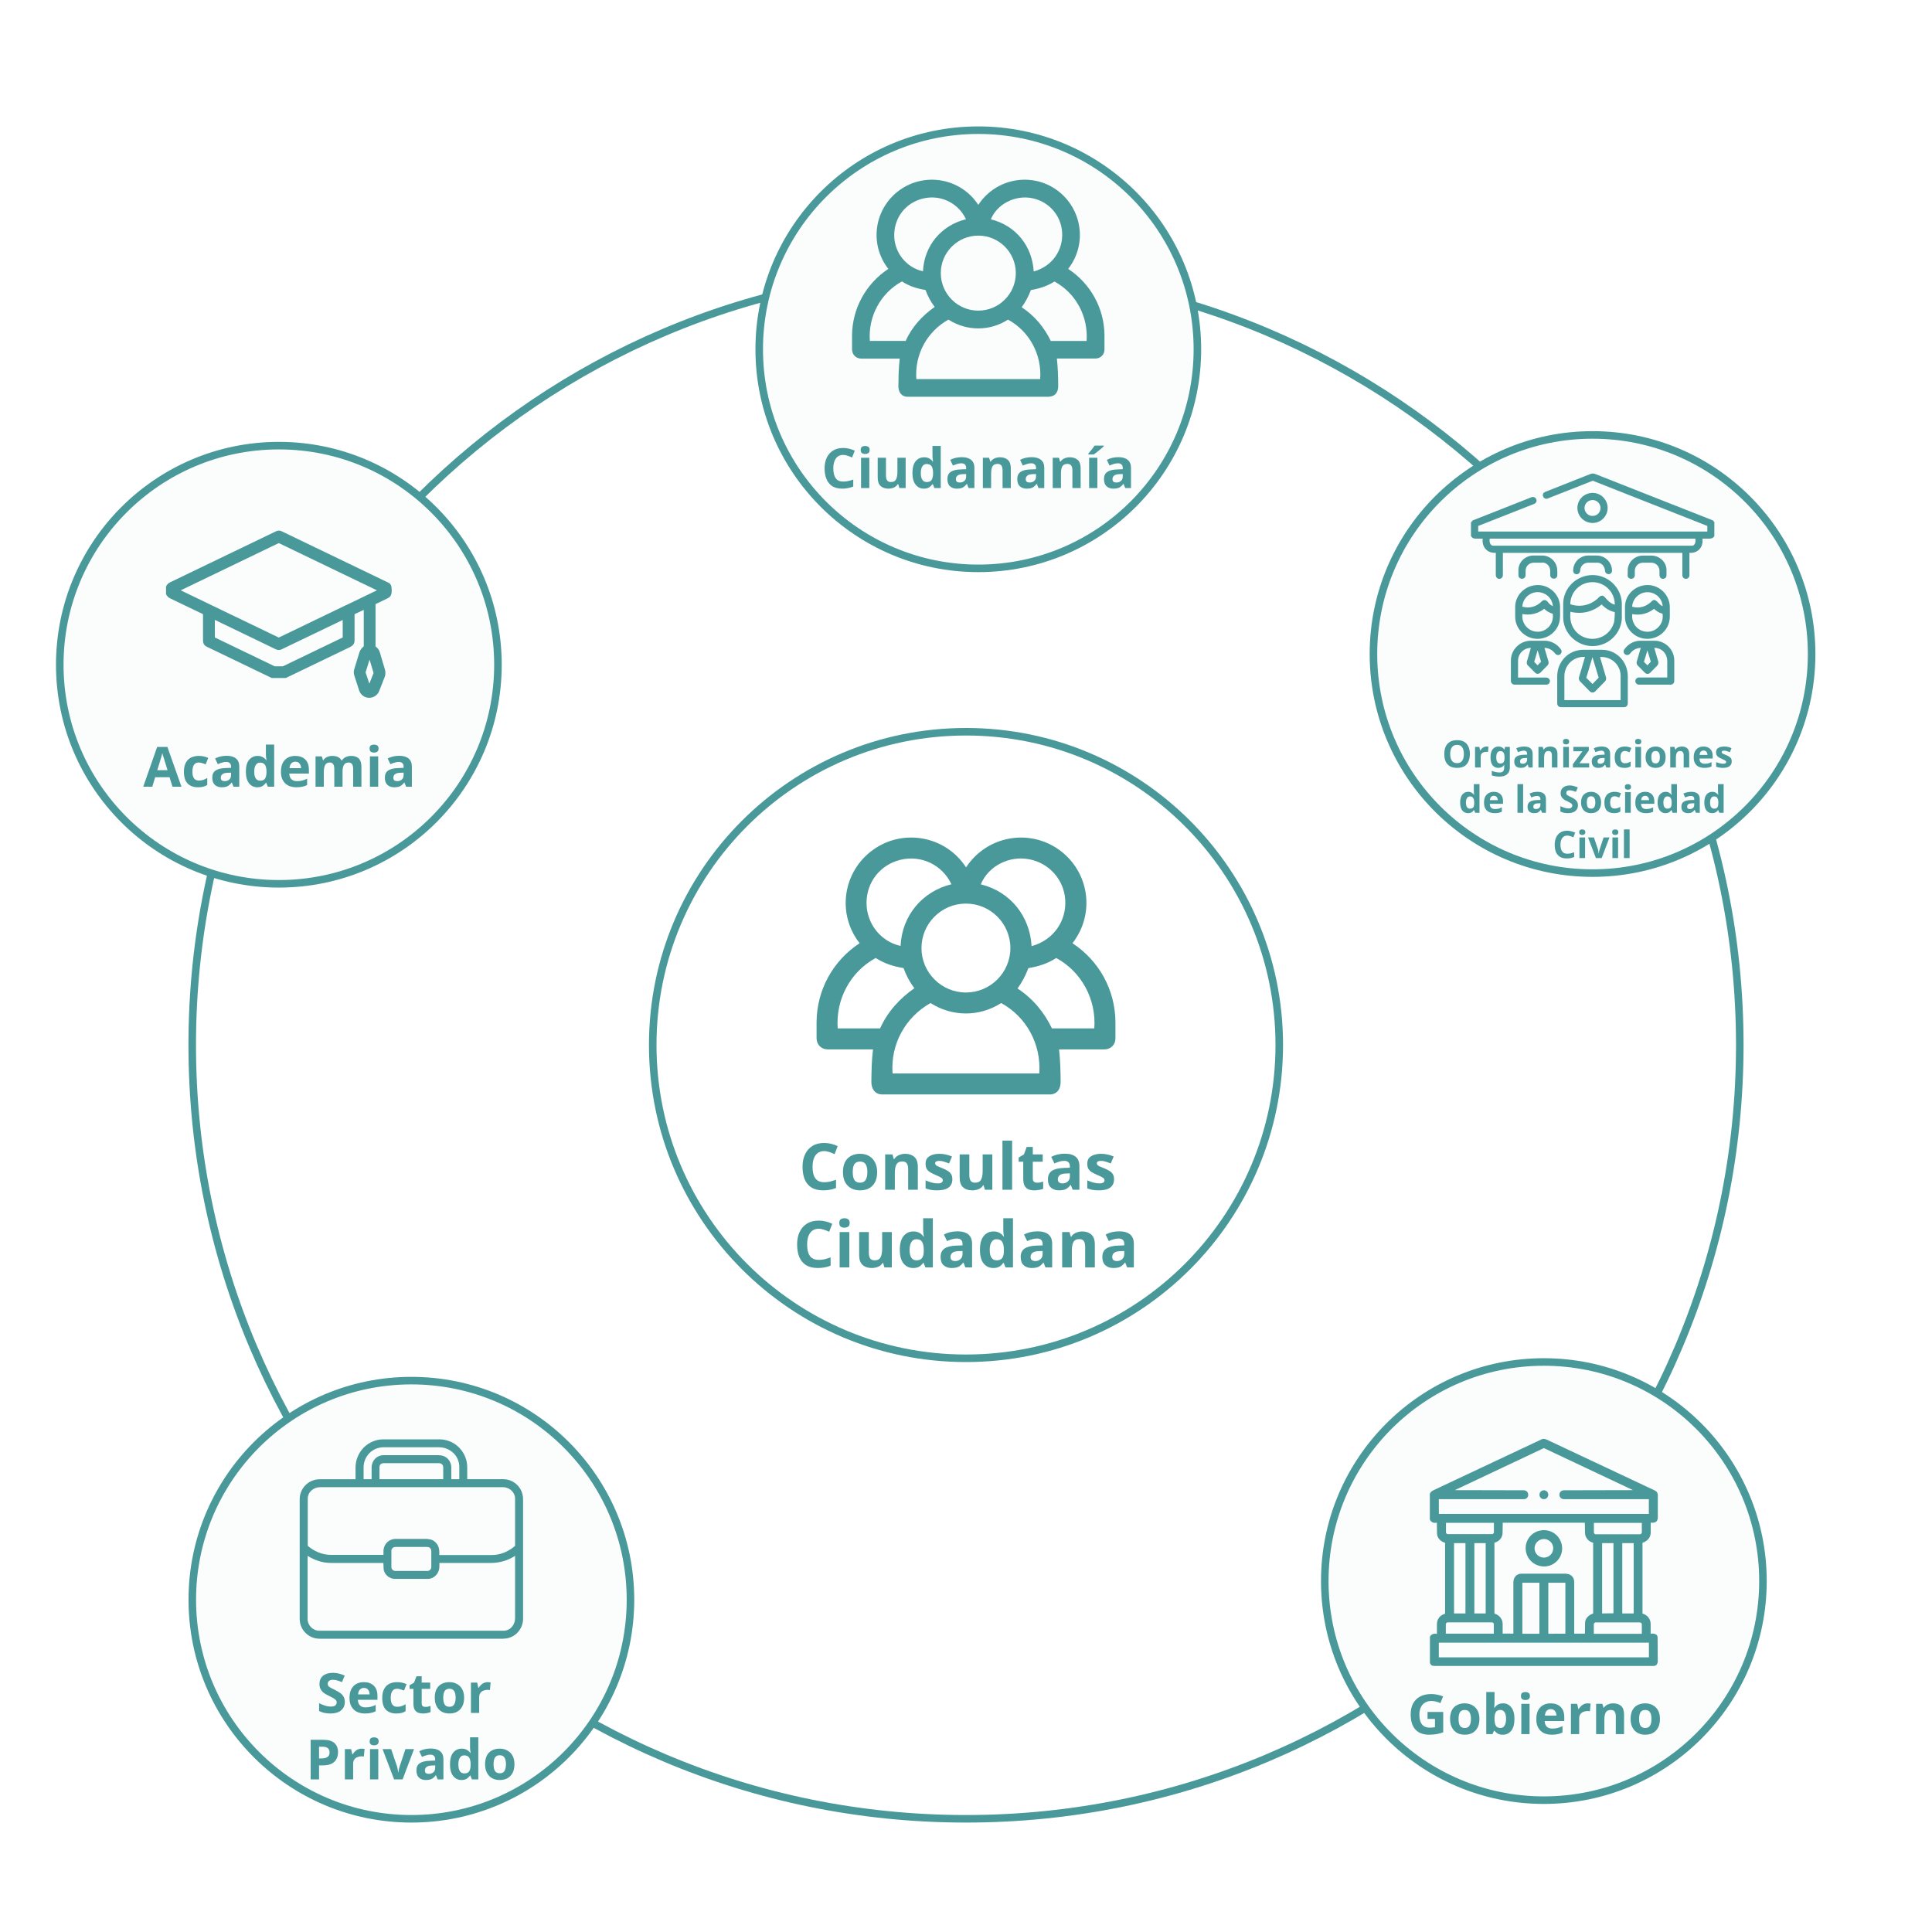
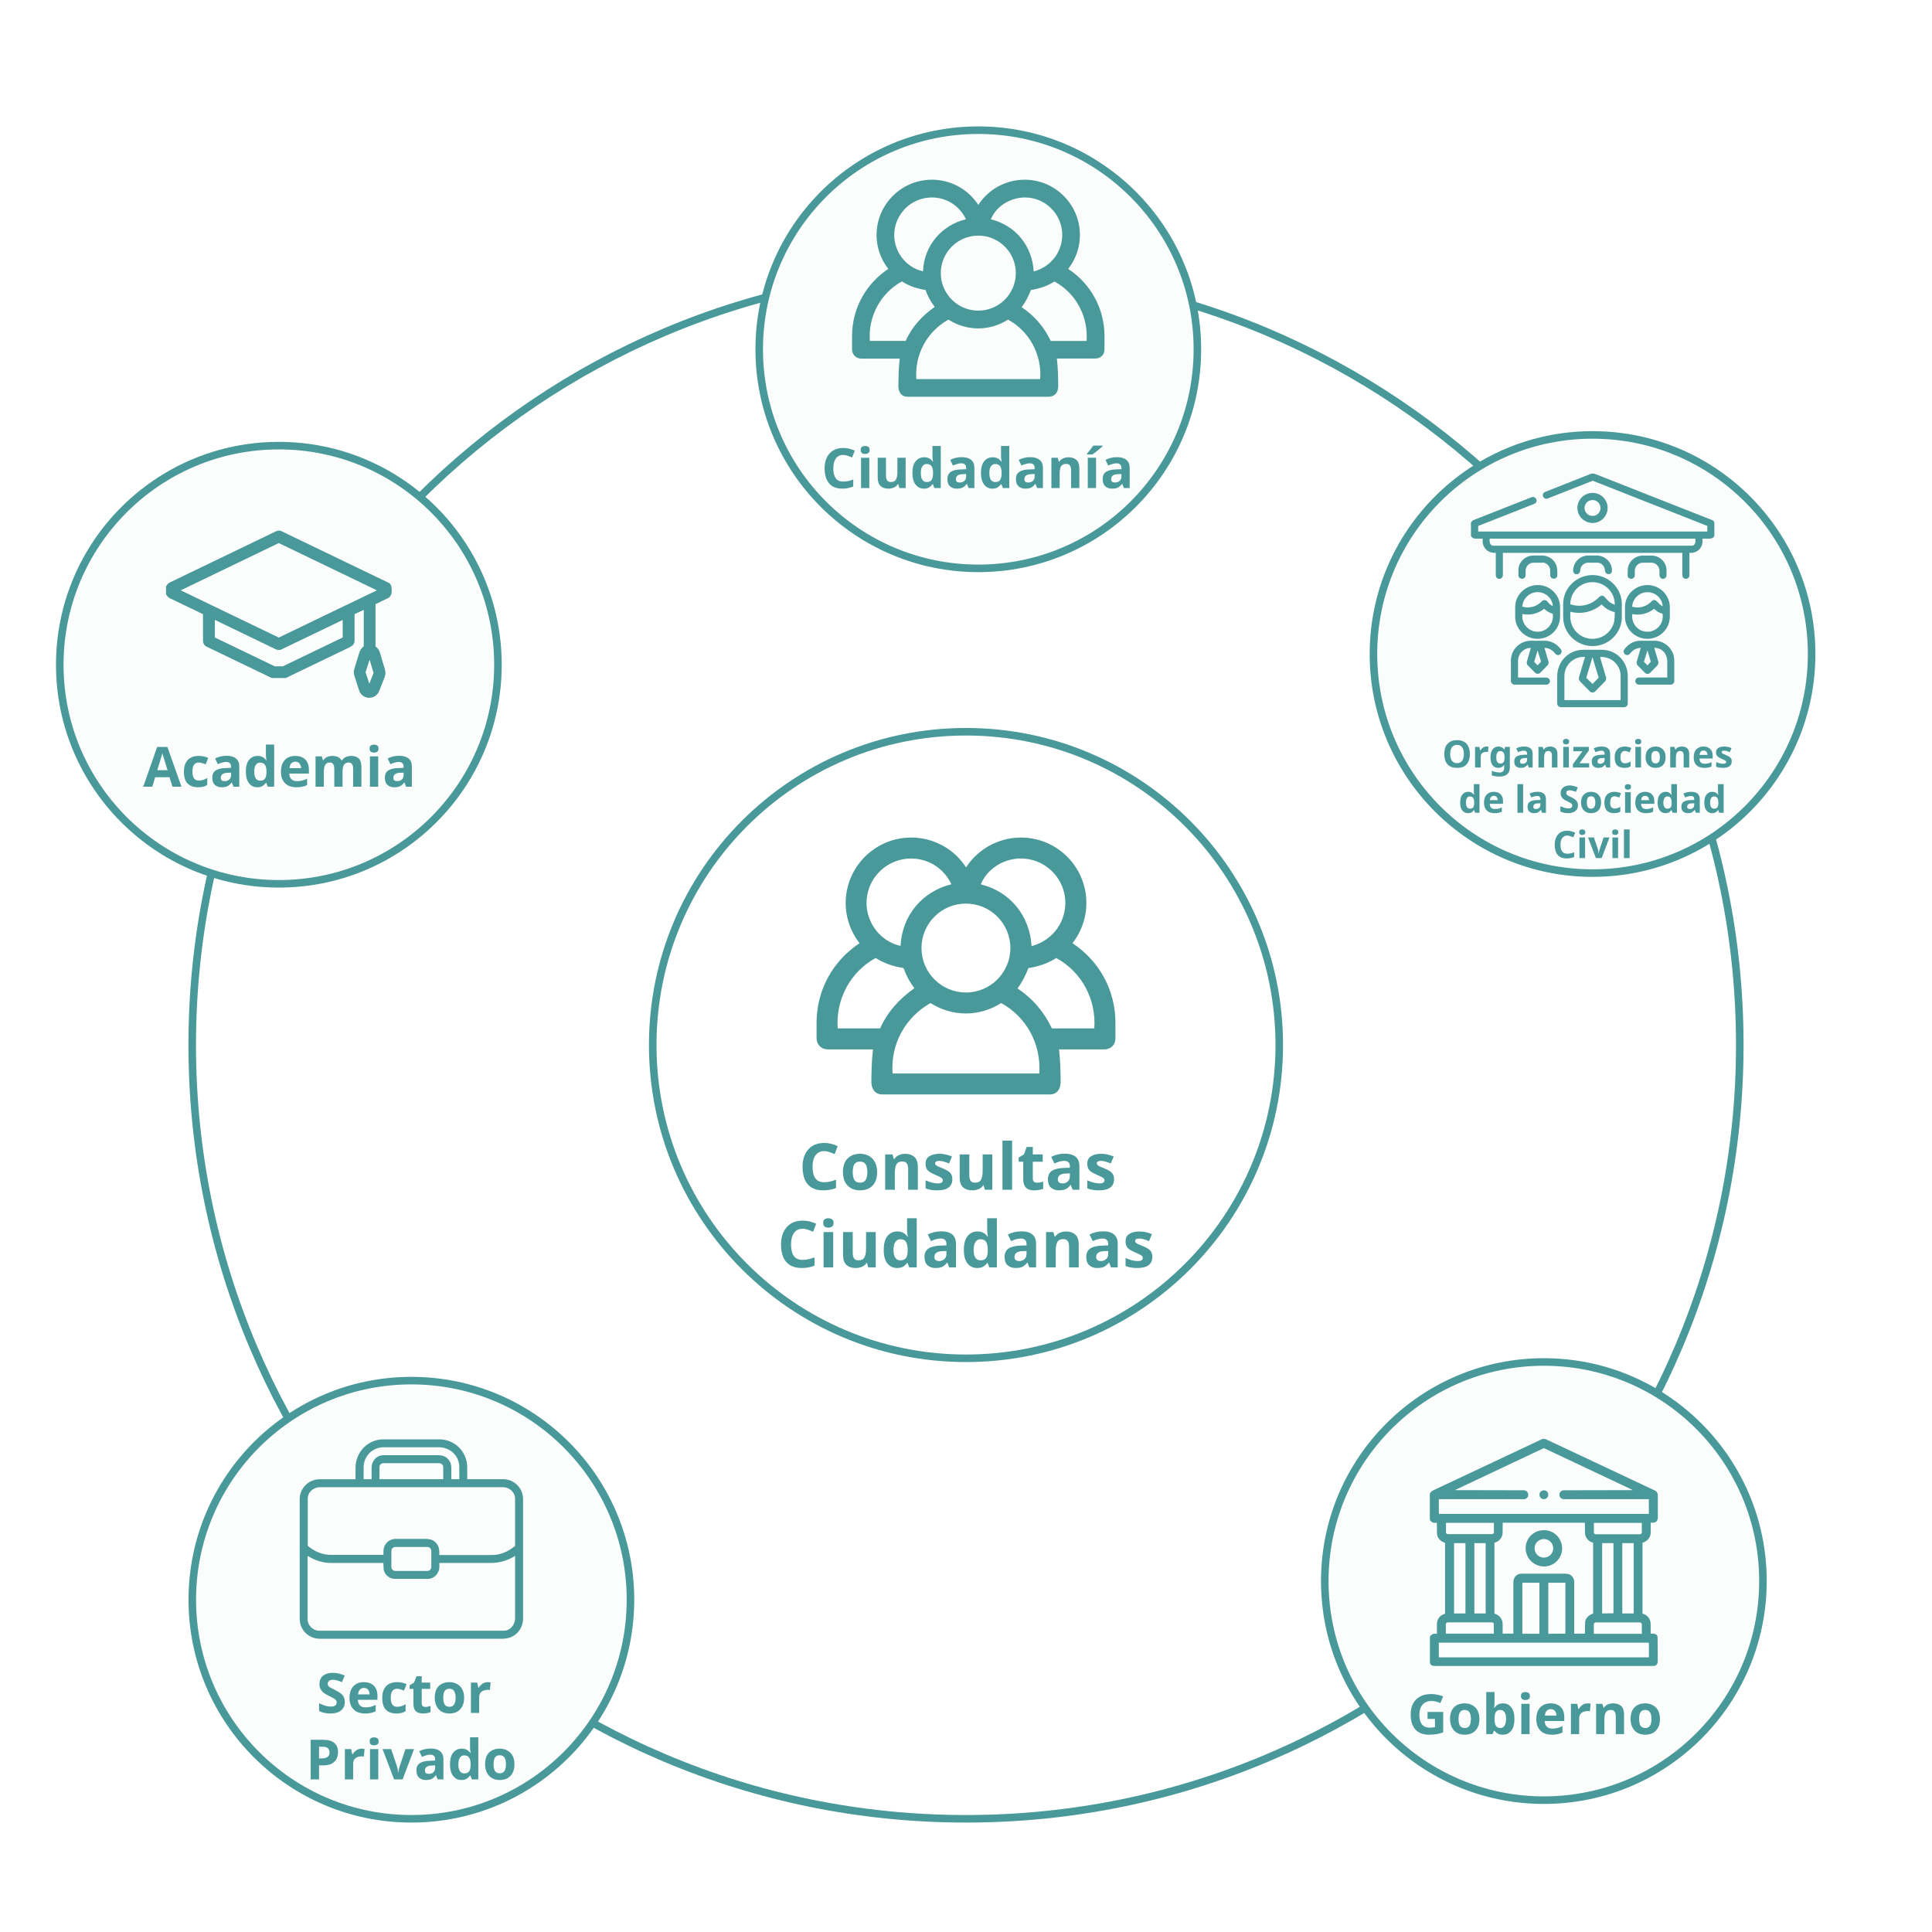
<svg xmlns="http://www.w3.org/2000/svg" id="Capa_1" data-name="Capa 1" viewBox="0 0 256 256">
  <defs>
    <style>
      .cls-1 {
        font-size: 5px;
      }

      .cls-1, .cls-2, .cls-3, .cls-4 {
        fill: #49999a;
      }

-       .cls-1, .cls-2, .cls-4 {
+       .cls-1, .cls-3, .cls-4 {
        font-family: NotoSans-Bold, 'Noto Sans';
        font-weight: 700;
      }

      .cls-5 {
        fill: none;
      }

      .cls-5, .cls-6 {
        stroke: #49999a;
        stroke-miterlimit: 10;
      }

-       .cls-2 {
-         font-size: 7.34px;
-       }
- 
      .cls-7 {
        letter-spacing: 0em;
      }

+       .cls-3 {
+         font-size: 8.58px;
+       }
+ 
      .cls-4 {
-         font-size: 8.58px;
+         font-size: 7.34px;
      }

      .cls-6 {
        fill: #fbfdfd;
      }
    </style>
  </defs>
  <circle class="cls-5" cx="128" cy="138.47" r="102.53" />
  <g>
    <circle class="cls-6" cx="129.63" cy="46.28" r="29.03" />
    <circle class="cls-6" cx="211.02" cy="86.66" r="29.03" />
    <circle class="cls-6" cx="36.95" cy="88.08" r="29.03" />
    <circle class="cls-6" cx="204.57" cy="209.5" r="29.03" />
    <circle class="cls-6" cx="54.51" cy="211.97" r="29.03" />
-     <path class="cls-3" d="M139.05,52.57h-18.79c-.86,0-1.23-.68-1.22-1.43.02-1.21.02-2.31.18-3.62h-5.07c-.72,0-1.24-.52-1.25-1.22v-1.85c.03-3.55,1.8-6.83,4.81-8.82-2.6-3.33-1.85-8.04,1.51-10.45,3.35-2.4,8.09-1.58,10.41,1.97,2.32-3.55,7.06-4.37,10.4-1.97s4.1,7.12,1.51,10.45c3.01,1.99,4.78,5.25,4.81,8.81v1.86c0,.7-.52,1.21-1.24,1.21h-5.07c.14,1.21.17,2.38.18,3.62,0,.72-.29,1.36-1.16,1.43ZM128,29.05c-1.07-2.24-3.46-3.31-5.75-2.73s-3.75,2.53-3.76,4.82,1.57,4.31,3.81,4.81c.15-3.4,2.45-6.11,5.7-6.9ZM136.97,35.97c2.5-.68,3.91-2.86,3.77-5.17s-1.82-4.13-4.02-4.55-4.58.76-5.43,2.81c3.35.82,5.5,3.6,5.68,6.91ZM134.6,36.19c0-2.75-2.23-4.97-4.97-4.97s-4.97,2.23-4.97,4.97,2.23,4.97,4.97,4.97,4.97-2.23,4.97-4.97ZM123.85,40.67c-.59-.78-.92-1.47-1.22-2.25-1.11-.17-2.14-.5-3.12-1.13-2.86,1.57-4.49,4.67-4.25,7.88h4.75c.84-1.9,2.23-3.36,3.84-4.5ZM139.25,45.18h4.73c.23-3.22-1.39-6.32-4.26-7.88-.97.62-2.01.95-3.12,1.13-.32.84-.72,1.59-1.22,2.28,1.72,1.14,2.98,2.65,3.86,4.48ZM137.83,50.23c.23-3.29-1.45-6.34-4.26-7.88-2.47,1.58-5.5,1.53-7.9,0-2.85,1.6-4.48,4.62-4.25,7.88h16.42Z" />
-     <text class="cls-2" transform="translate(108.84 64.67)">
-       <tspan x="0" y="0">Ciudananía</tspan>
+     <path class="cls-2" d="M139.05,52.57h-18.79c-.86,0-1.23-.68-1.22-1.43.02-1.21.02-2.31.18-3.62h-5.07c-.72,0-1.24-.52-1.25-1.22v-1.85c.03-3.55,1.8-6.83,4.81-8.82-2.6-3.33-1.85-8.04,1.51-10.45,3.35-2.4,8.09-1.58,10.41,1.97,2.32-3.55,7.06-4.37,10.4-1.97,3.36,2.41,4.1,7.12,1.51,10.45,3.01,1.99,4.78,5.25,4.81,8.81v1.86c0,.7-.52,1.21-1.24,1.21h-5.07c.14,1.21.17,2.38.18,3.62,0,.72-.29,1.36-1.16,1.43ZM128,29.05c-1.07-2.24-3.46-3.31-5.75-2.73-2.18.55-3.75,2.53-3.76,4.82,0,2.25,1.57,4.31,3.81,4.81.15-3.4,2.45-6.11,5.7-6.9ZM136.97,35.97c2.5-.68,3.91-2.86,3.77-5.17-.14-2.25-1.82-4.13-4.02-4.55s-4.58.76-5.43,2.81c3.35.82,5.5,3.6,5.68,6.91ZM134.6,36.19c0-2.75-2.23-4.97-4.97-4.97s-4.97,2.23-4.97,4.97,2.23,4.97,4.97,4.97,4.97-2.23,4.97-4.97ZM123.85,40.67c-.59-.78-.92-1.47-1.22-2.25-1.11-.17-2.14-.5-3.12-1.13-2.86,1.57-4.49,4.67-4.25,7.88h4.75c.84-1.9,2.23-3.36,3.84-4.5ZM139.25,45.18h4.73c.23-3.22-1.39-6.32-4.26-7.88-.97.62-2.01.95-3.12,1.13-.32.84-.72,1.59-1.22,2.28,1.72,1.14,2.98,2.65,3.86,4.48ZM137.83,50.23c.23-3.29-1.45-6.34-4.26-7.88-2.47,1.58-5.5,1.53-7.9,0-2.85,1.6-4.48,4.62-4.25,7.88h16.42Z" />
+     <text class="cls-4" transform="translate(108.84 64.67)">
+       <tspan x="0" y="0">Ciudadanía</tspan>
    </text>
  </g>
  <g>
-     <path class="cls-3" d="M139.16,145.02h-22.25c-1.01,0-1.46-.8-1.45-1.69.02-1.44.03-2.73.22-4.28h-6c-.85,0-1.46-.62-1.48-1.44v-2.19c.03-4.21,2.13-8.09,5.7-10.44-3.07-3.95-2.19-9.52,1.79-12.38,3.96-2.84,9.57-1.88,12.32,2.33,2.75-4.2,8.36-5.17,12.32-2.33,3.98,2.85,4.85,8.43,1.78,12.38,3.56,2.35,5.66,6.22,5.69,10.43v2.2c0,.83-.62,1.44-1.47,1.44h-6c.16,1.43.2,2.82.21,4.28,0,.85-.34,1.61-1.37,1.7ZM126.07,117.17c-1.26-2.66-4.1-3.91-6.8-3.23s-4.45,3-4.45,5.71,1.86,5.11,4.51,5.69c.18-4.03,2.9-7.24,6.74-8.17ZM136.69,125.37c2.96-.81,4.63-3.39,4.46-6.12s-2.16-4.89-4.76-5.39c-2.67-.52-5.42.89-6.43,3.32,3.96.97,6.51,4.26,6.73,8.18ZM133.88,125.62c0-3.25-2.64-5.89-5.89-5.89s-5.89,2.64-5.89,5.89,2.64,5.89,5.89,5.89,5.89-2.64,5.89-5.89ZM121.16,130.94c-.7-.93-1.09-1.74-1.44-2.67-1.31-.2-2.54-.6-3.69-1.33-3.39,1.85-5.31,5.52-5.03,9.33h5.62c1-2.25,2.63-3.98,4.54-5.33ZM139.4,136.27h5.6c.28-3.81-1.65-7.48-5.04-9.33-1.15.74-2.38,1.13-3.69,1.34-.38.99-.85,1.88-1.44,2.7,2.04,1.35,3.53,3.14,4.56,5.3ZM137.71,142.24c.27-3.89-1.71-7.51-5.05-9.33-2.93,1.87-6.51,1.81-9.36,0-3.37,1.9-5.31,5.47-5.03,9.33h19.43Z" />
-     <text class="cls-4" transform="translate(105.84 157.65)">
+     <path class="cls-2" d="M139.16,145.02h-22.25c-1.01,0-1.46-.8-1.45-1.69.02-1.44.03-2.73.22-4.28h-6c-.85,0-1.46-.62-1.48-1.44v-2.19c.03-4.21,2.13-8.09,5.7-10.44-3.07-3.95-2.19-9.52,1.79-12.38,3.96-2.84,9.57-1.88,12.32,2.33,2.75-4.2,8.36-5.17,12.32-2.33s4.85,8.43,1.78,12.38c3.56,2.35,5.66,6.22,5.69,10.43v2.2c0,.83-.62,1.44-1.47,1.44h-6c.16,1.43.2,2.82.21,4.28,0,.85-.34,1.61-1.37,1.7ZM126.07,117.17c-1.26-2.66-4.1-3.91-6.8-3.23-2.58.65-4.45,3-4.45,5.71,0,2.66,1.86,5.11,4.51,5.69.18-4.03,2.9-7.24,6.74-8.17ZM136.69,125.37c2.96-.81,4.63-3.39,4.46-6.12-.17-2.66-2.16-4.89-4.76-5.39-2.67-.52-5.42.89-6.43,3.32,3.96.97,6.51,4.26,6.73,8.18ZM133.88,125.62c0-3.25-2.64-5.89-5.89-5.89s-5.89,2.64-5.89,5.89,2.64,5.89,5.89,5.89,5.89-2.64,5.89-5.89ZM121.16,130.94c-.7-.93-1.09-1.74-1.44-2.67-1.31-.2-2.54-.6-3.69-1.33-3.39,1.85-5.31,5.52-5.03,9.33h5.62c1-2.25,2.63-3.98,4.54-5.33ZM139.4,136.27h5.6c.28-3.81-1.65-7.48-5.04-9.33-1.15.74-2.38,1.13-3.69,1.34-.38.99-.85,1.88-1.44,2.7,2.04,1.35,3.53,3.14,4.56,5.3ZM137.71,142.24c.27-3.89-1.71-7.51-5.05-9.33-2.93,1.87-6.51,1.81-9.36,0-3.37,1.9-5.31,5.47-5.03,9.33h19.43Z" />
+     <text class="cls-3" transform="translate(105.84 157.65)">
      <tspan x="0" y="0">Consultas </tspan>
-       <tspan x="-.72" y="10.29">Ciudadana</tspan>
+       <tspan x="-2.85" y="10.29">Ciudadanas</tspan>
    </text>
    <circle class="cls-5" cx="128" cy="138.47" r="41.51" />
  </g>
  <g>
-     <path class="cls-3" d="M227.16,69.23v1.81c-.14.23-.34.33-.63.33h-.94c.05.53-.05,1.01-.39,1.39-.32.35-.79.54-1.34.49v2.99c0,.27-.25.46-.45.46-.28,0-.49-.2-.49-.5v-2.94s-23.78,0-23.78,0v2.94c0,.3-.22.51-.49.5-.25,0-.45-.22-.45-.52v-2.93c-.54.04-1-.13-1.31-.46-.35-.37-.49-.83-.42-1.42h-1c-.26,0-.43-.14-.56-.34v-1.81s.25-.27.25-.27l7.76-3.06c.29-.11.55.02.65.27s-.02.5-.29.61l-7.41,2.92v.74s30.36,0,30.36,0v-.74s-15.18-5.99-15.18-5.99l-5.99,2.36c-.27.11-.52-.08-.6-.29s.01-.49.28-.59l5.99-2.37c.23-.09.41-.09.65,0l15.6,6.15.21.27ZM224.2,72.31c.43,0,.52-.62.44-.94h-27.24c-.09.37.04.94.46.94h26.34Z" />
-     <path class="cls-3" d="M215.17,93.71h-8.31c-.32,0-.52-.22-.52-.52v-3.59c0-1.94,1.52-3.51,3.48-3.5h2.45c1.93,0,3.42,1.59,3.42,3.5v3.59c0,.3-.2.52-.52.52ZM212.68,90.28l-1.3,1.32c-.21.22-.52.22-.73,0l-1.31-1.34c-.1-.13-.16-.34-.12-.5l.8-2.71c-1.48-.11-2.73,1.04-2.73,2.55v3.17s7.45,0,7.45,0v-3.23c-.01-1.49-1.29-2.59-2.73-2.48l.8,2.71c.05.16-.01.37-.13.52ZM211.02,90.63l.81-.84-.82-2.71-.82,2.73.82.82Z" />
-     <path class="cls-3" d="M214.91,81.72c0,2.18-1.76,3.88-3.87,3.89s-3.92-1.7-3.91-3.87v-1.7c0-2.12,1.73-3.78,3.8-3.84s3.89,1.59,3.97,3.72v1.8ZM213.97,80.12c0-1.7-1.35-2.99-2.98-2.98s-2.91,1.31-2.92,2.93c1.39.46,2.85.09,3.84-.97.1-.11.31-.19.44-.17.38.06.66.95,1.62,1.19ZM213.89,82.37c.06-.45.08-.83.08-1.26-.7-.16-1.26-.5-1.74-1.02-1.16.98-2.64,1.35-4.15.97-.02.43-.03.86.06,1.28.29,1.36,1.49,2.3,2.85,2.31s2.56-.91,2.9-2.28Z" />
-     <path class="cls-3" d="M206.71,81.71c0,1.67-1.37,2.94-2.98,2.94s-2.96-1.3-2.96-2.94v-1.27c0-1.64,1.36-2.9,2.97-2.92s2.99,1.3,2.98,2.95v1.24ZM205.09,79.76c.17.24.38.42.67.56-.06-1.08-1-1.87-2.03-1.86s-1.94.81-2.02,1.92c.93.29,1.92,0,2.58-.7.24-.25.59-.21.8.08ZM205.75,81.33c-.48-.14-.82-.36-1.14-.66-.82.64-1.84.9-2.88.69-.17,1.24.77,2.34,2.01,2.35s2.2-1.12,2.01-2.38Z" />
-     <path class="cls-3" d="M221.26,81.69c0,1.67-1.35,2.95-2.96,2.96s-2.98-1.27-2.98-2.92v-1.31c0-1.64,1.38-2.89,2.98-2.9s2.97,1.32,2.96,2.96v1.21ZM220.31,80.32c-.08-1.13-1.05-1.9-2.12-1.85-1,.05-1.87.87-1.92,1.92.95.28,1.91-.02,2.58-.71.56-.58.85.42,1.46.64ZM220.29,81.32c-.5-.12-.81-.36-1.12-.65-.83.66-1.87.9-2.89.7-.15,1.28.8,2.38,2.08,2.34,1.21-.03,2.16-1.17,1.93-2.39Z" />
-     <path class="cls-3" d="M219.2,85.85l.53,1.81c.05.18-.02.41-.14.54l-.94.95c-.21.21-.51.18-.71-.02l-.97-.99c-.08-.09-.14-.32-.1-.44l.54-1.85c-.59.01-1.06.29-1.4.73-.16.21-.43.29-.66.14-.2-.13-.29-.42-.12-.67.5-.71,1.28-1.16,2.17-1.15h1.83c1.42,0,2.61,1.16,2.62,2.59v2.73c.01.27-.2.5-.48.5h-4.21c-.28,0-.47-.25-.47-.46,0-.3.22-.49.53-.49h3.7s0-2.24,0-2.24c-.04-.91-.68-1.66-1.7-1.69ZM218.3,88.16l.44-.48-.45-1.5-.46,1.52.47.46Z" />
-     <path class="cls-3" d="M202.46,88.2c-.12-.12-.2-.36-.14-.54l.53-1.81c-.92,0-1.69.74-1.7,1.69v2.24s3.69,0,3.69,0c.29,0,.49.16.53.42.03.25-.16.52-.47.52h-4.21c-.28,0-.49-.23-.49-.5v-2.73c.02-1.43,1.21-2.58,2.63-2.59h1.83c.88,0,1.67.44,2.17,1.15.16.22.09.5-.08.64-.23.19-.52.12-.7-.11-.34-.45-.84-.73-1.4-.73l.54,1.84c.04.12-.02.35-.1.44l-.97.99c-.2.2-.5.23-.71.02l-.94-.95ZM203.74,88.15l.46-.47-.46-1.5-.45,1.52.45.46Z" />
-     <path class="cls-3" d="M204.37,74.56h-1.11c-.61-.02-1.11.45-1.11,1.07v.57c0,.27-.19.47-.44.49s-.51-.16-.51-.45v-.73c.01-1.06.93-1.9,1.99-1.9h1.14c1.02,0,1.88.74,2,1.76.03.29.03.59.02.88,0,.27-.25.44-.48.43s-.45-.18-.46-.45v-.63c-.02-.56-.44-1.06-1.05-1.06Z" />
-     <path class="cls-3" d="M218.82,74.56h-1.12c-.61,0-1.07.47-1.08,1.07v.62c-.01.26-.24.45-.47.45s-.48-.17-.48-.43l.02-.88c.12-1.02.98-1.77,2-1.77h1.14c1.07,0,1.98.85,1.99,1.9v.73c0,.26-.24.45-.44.45-.28,0-.48-.2-.49-.5v-.57c-.01-.58-.46-1.07-1.08-1.07Z" />
-     <path class="cls-3" d="M211.62,74.56h-1.17c-.61,0-1.05.48-1.07,1.06-.01.28-.23.47-.47.47s-.46-.18-.46-.47c0-1.11.89-2,2-2.01h1.08c1.14-.01,2.06.87,2.07,2.01,0,.28-.23.47-.46.46s-.46-.18-.47-.47c-.03-.54-.43-1.06-1.04-1.06Z" />
-     <path class="cls-3" d="M210.64,65.35c1.14-.22,2.16.54,2.35,1.61s-.52,2.09-1.58,2.3-2.15-.48-2.36-1.58c-.2-1.04.45-2.11,1.59-2.33ZM210.76,66.29c-.61.15-.91.76-.77,1.28.16.58.72.9,1.3.76.54-.13.89-.69.76-1.25s-.68-.94-1.29-.79Z" />
+     <path class="cls-2" d="M227.16,69.23v1.81c-.14.23-.34.33-.63.33h-.94c.05.53-.05,1.01-.39,1.39-.32.35-.79.54-1.34.49v2.99c0,.27-.25.46-.45.46-.28,0-.49-.2-.49-.5v-2.94s-23.78,0-23.78,0v2.94c0,.3-.22.51-.49.5-.25,0-.45-.22-.45-.52v-2.93c-.54.04-1-.13-1.31-.46-.35-.37-.49-.83-.42-1.42h-1c-.26,0-.43-.14-.56-.34v-1.81s.25-.27.25-.27l7.76-3.06c.29-.11.55.02.65.27s-.02.5-.29.61l-7.41,2.92v.74s30.36,0,30.36,0v-.74s-15.18-5.99-15.18-5.99l-5.99,2.36c-.27.11-.52-.08-.6-.29s.01-.49.28-.59l5.99-2.37c.23-.09.41-.09.65,0l15.6,6.15.21.27ZM224.2,72.31c.43,0,.52-.62.44-.94h-27.24c-.09.37.04.94.46.94h26.34Z" />
+     <path class="cls-2" d="M215.17,93.71h-8.31c-.32,0-.52-.22-.52-.52v-3.59c0-1.94,1.52-3.51,3.48-3.5h2.45c1.93,0,3.42,1.59,3.42,3.5v3.59c0,.3-.2.52-.52.52ZM212.68,90.28l-1.3,1.32c-.21.22-.52.22-.73,0l-1.31-1.34c-.1-.13-.16-.34-.12-.5l.8-2.71c-1.48-.11-2.73,1.04-2.73,2.55v3.17s7.45,0,7.45,0v-3.23c-.01-1.49-1.29-2.59-2.73-2.48l.8,2.71c.05.16-.01.37-.13.52ZM211.02,90.63l.81-.84-.82-2.71-.82,2.73.82.82Z" />
+     <path class="cls-2" d="M214.91,81.72c0,2.18-1.76,3.88-3.87,3.89-2.13.01-3.92-1.7-3.91-3.87v-1.7c0-2.12,1.73-3.78,3.8-3.84,2.09-.05,3.89,1.59,3.97,3.72v1.8ZM213.97,80.12c0-1.7-1.35-2.99-2.98-2.98s-2.91,1.31-2.92,2.93c1.39.46,2.85.09,3.84-.97.1-.11.31-.19.44-.17.38.06.66.95,1.62,1.19ZM213.89,82.37c.06-.45.08-.83.08-1.26-.7-.16-1.26-.5-1.74-1.02-1.16.98-2.64,1.35-4.15.97-.02.43-.03.86.06,1.28.29,1.36,1.49,2.3,2.85,2.31,1.36.01,2.56-.91,2.9-2.28Z" />
+     <path class="cls-2" d="M206.71,81.71c0,1.67-1.37,2.94-2.98,2.94s-2.96-1.3-2.96-2.94v-1.27c0-1.64,1.36-2.9,2.97-2.92,1.61-.02,2.99,1.3,2.98,2.95v1.24ZM205.09,79.76c.17.24.38.42.67.56-.06-1.08-1-1.87-2.03-1.86-1.05.01-1.94.81-2.02,1.92.93.29,1.92,0,2.58-.7.24-.25.59-.21.8.08ZM205.75,81.33c-.48-.14-.82-.36-1.14-.66-.82.64-1.84.9-2.88.69-.17,1.24.77,2.34,2.01,2.35s2.2-1.12,2.01-2.38Z" />
+     <path class="cls-2" d="M221.26,81.69c0,1.67-1.35,2.95-2.96,2.96-1.61,0-2.98-1.27-2.98-2.92v-1.31c0-1.64,1.38-2.89,2.98-2.9,1.61,0,2.97,1.32,2.96,2.96v1.21ZM220.31,80.32c-.08-1.13-1.05-1.9-2.12-1.85-1,.05-1.87.87-1.92,1.92.95.28,1.91-.02,2.58-.71.56-.58.85.42,1.46.64ZM220.29,81.32c-.5-.12-.81-.36-1.12-.65-.83.66-1.87.9-2.89.7-.15,1.28.8,2.38,2.08,2.34,1.21-.03,2.16-1.17,1.93-2.39Z" />
+     <path class="cls-2" d="M219.2,85.85l.53,1.81c.05.18-.02.41-.14.54l-.94.95c-.21.21-.51.18-.71-.02l-.97-.99c-.08-.09-.14-.32-.1-.44l.54-1.85c-.59.01-1.06.29-1.4.73-.16.21-.43.29-.66.14-.2-.13-.29-.42-.12-.67.5-.71,1.28-1.16,2.17-1.15h1.83c1.42,0,2.61,1.16,2.62,2.59v2.73c.01.27-.2.5-.48.5h-4.21c-.28,0-.47-.25-.47-.46,0-.3.22-.49.53-.49h3.7s0-2.24,0-2.24c-.04-.91-.68-1.66-1.7-1.69ZM218.3,88.16l.44-.48-.45-1.5-.46,1.52.47.46Z" />
+     <path class="cls-2" d="M202.46,88.2c-.12-.12-.2-.36-.14-.54l.53-1.81c-.92,0-1.69.74-1.7,1.69v2.24s3.69,0,3.69,0c.29,0,.49.16.53.42.03.25-.16.52-.47.52h-4.21c-.28,0-.49-.23-.49-.5v-2.73c.02-1.43,1.21-2.58,2.63-2.59h1.83c.88,0,1.67.44,2.17,1.15.16.22.09.5-.08.64-.23.19-.52.12-.7-.11-.34-.45-.84-.73-1.4-.73l.54,1.84c.04.12-.02.35-.1.44l-.97.99c-.2.2-.5.23-.71.02l-.94-.95ZM203.74,88.15l.46-.47-.46-1.5-.45,1.52.45.46Z" />
+     <path class="cls-2" d="M204.37,74.56h-1.11c-.61-.02-1.11.45-1.11,1.07v.57c0,.27-.19.47-.44.49s-.51-.16-.51-.45v-.73c.01-1.06.93-1.9,1.99-1.9h1.14c1.02,0,1.88.74,2,1.76.03.29.03.59.02.88,0,.27-.25.44-.48.43s-.45-.18-.46-.45v-.63c-.02-.56-.44-1.06-1.05-1.06Z" />
+     <path class="cls-2" d="M218.82,74.56h-1.12c-.61,0-1.07.47-1.08,1.07v.62c-.01.26-.24.45-.47.45s-.48-.17-.48-.43l.02-.88c.12-1.02.98-1.77,2-1.77h1.14c1.07,0,1.98.85,1.99,1.9v.73c0,.26-.24.45-.44.45-.28,0-.48-.2-.49-.5v-.57c-.01-.58-.46-1.07-1.08-1.07Z" />
+     <path class="cls-2" d="M211.62,74.56h-1.17c-.61,0-1.05.48-1.07,1.06-.01.28-.23.47-.47.47s-.46-.18-.46-.47c0-1.11.89-2,2-2.01h1.08c1.14-.01,2.06.87,2.07,2.01,0,.28-.23.47-.46.46s-.46-.18-.47-.47c-.03-.54-.43-1.06-1.04-1.06Z" />
+     <path class="cls-2" d="M210.64,65.35c1.14-.22,2.16.54,2.35,1.61s-.52,2.09-1.58,2.3-2.15-.48-2.36-1.58c-.2-1.04.45-2.11,1.59-2.33ZM210.76,66.29c-.61.15-.91.76-.77,1.28.16.58.72.9,1.3.76.54-.13.89-.69.76-1.25s-.68-.94-1.29-.79Z" />
  </g>
-   <path class="cls-3" d="M22,78.76v-1.04c.12-.26.27-.43.56-.57l14.01-6.75c.23-.11.48-.13.72-.02l14.2,6.84c.4.19.4.64.41,1,.02.49-.1.85-.54,1.06l-1.6.77v5.61c.27.2.47.44.56.74l.68,2.3c.09.32.1.68-.02.99l-.74,1.88c-.23.58-.79.92-1.4.89-.57-.03-1.07-.41-1.26-.99l-.64-1.99c-.08-.24-.08-.56,0-.8l.68-2.23c.1-.33.31-.59.58-.81v-4.83s-1.22.57-1.22.57v3.5c0,.44-.26.7-.64.88l-8.47,4.08h-1.86s-8.58-4.13-8.58-4.13c-.36-.16-.53-.45-.53-.83v-3.5s-4.37-2.1-4.37-2.1c-.25-.12-.4-.31-.53-.54ZM45.9,80.17l4.04-1.95-13-6.26-12.99,6.26,4.14,2,8.85,4.26,8.96-4.32ZM45.41,84.48v-2.33s-8.03,3.86-8.03,3.86c-.26.14-.52.16-.8.04l-8.11-3.91v2.33s7.93,3.82,7.93,3.82h1.08s7.93-3.82,7.93-3.82ZM48.94,90.59l.56-1.42-.53-1.76-.53,1.68.5,1.5Z" />
+   <path class="cls-2" d="M22,78.76v-1.04c.12-.26.27-.43.56-.57l14.01-6.75c.23-.11.48-.13.72-.02l14.2,6.84c.4.19.4.64.41,1,.02.49-.1.85-.54,1.06l-1.6.77v5.61c.27.2.47.44.56.74l.68,2.3c.09.32.1.68-.02.99l-.74,1.88c-.23.58-.79.92-1.4.89-.57-.03-1.07-.41-1.26-.99l-.64-1.99c-.08-.24-.08-.56,0-.8l.68-2.23c.1-.33.31-.59.58-.81v-4.83s-1.22.57-1.22.57v3.5c0,.44-.26.7-.64.88l-8.47,4.08h-1.86s-8.58-4.13-8.58-4.13c-.36-.16-.53-.45-.53-.83v-3.5s-4.37-2.1-4.37-2.1c-.25-.12-.4-.31-.53-.54ZM45.9,80.17l4.04-1.95-13-6.26-12.99,6.26,4.14,2,8.85,4.26,8.96-4.32ZM45.41,84.48v-2.33s-8.03,3.86-8.03,3.86c-.26.14-.52.16-.8.04l-8.11-3.91v2.33s7.93,3.82,7.93,3.82h1.08s7.93-3.82,7.93-3.82ZM48.94,90.59l.56-1.42-.53-1.76-.53,1.68.5,1.5Z" />
  <g>
-     <path class="cls-3" d="M189.47,220.32v-3.45c.19-.32.47-.46.93-.37v-1.29c0-.66.41-1.21,1.08-1.38v-9.4c-.59-.17-1.06-.64-1.07-1.25l-.02-1.42c-.46.1-.77-.07-.93-.42v-3.41c.11-.25.26-.36.53-.49l14.3-6.73c.25-.12.51-.02.75.09l14.26,6.71c.24.11.37.34.37.59v3.01c0,.22-.12.47-.26.55-.19.12-.39.12-.68.1v1.29c0,.68-.46,1.18-1.09,1.38v9.38c.65.18,1.08.71,1.08,1.39v1.29c.4-.1.91.04.92.44l.02,3.23c0,.18-.1.39-.21.48-.16.13-.34.11-.58.11h-28.63c-.4,0-.65-.02-.78-.44ZM218.48,200.6v-1.95s-11.25,0-11.25,0c-.38,0-.62-.3-.6-.63.02-.3.25-.55.61-.55l9.14-.02-11.81-5.57-11.8,5.57,9.13.02c.37,0,.61.29.6.61s-.24.57-.6.57h-11.25s.01,1.95.01,1.95h27.81ZM197.74,203.29c.1-.04.21-.16.21-.22v-1.29s-6.35,0-6.35,0v1.29c0,.1.13.21.24.21h5.91ZM207.55,208.54c.62,0,1.04.5,1.04,1.07v6.86s1.42,0,1.42,0l.02-1.42c0-.62.51-1.07,1.07-1.25v-9.38c-.62-.16-1.07-.68-1.08-1.32l-.02-1.33h-10.88s-.02,1.33-.02,1.33c0,.64-.46,1.16-1.08,1.32v9.39c.66.18,1.09.73,1.09,1.39v1.26s1.42,0,1.42,0v-6.8c0-.63.42-1.14,1.08-1.14h5.93ZM217.33,203.29c.11-.02.23-.14.22-.21v-1.29s-6.35,0-6.35,0v1.29c0,.09.12.2.22.22h5.91ZM194.18,213.79v-9.32s-1.51,0-1.51,0v9.32s1.51,0,1.51,0ZM196.86,213.78v-9.31s-1.5,0-1.5,0v9.32s1.5,0,1.5,0ZM213.79,213.77v-9.3s-1.5,0-1.5,0v9.32s1.5-.02,1.5-.02ZM216.47,213.79v-9.32s-1.51,0-1.51,0v9.32s1.51,0,1.51,0ZM203.98,216.47v-6.75s-2.26,0-2.26,0v6.76s2.26,0,2.26,0ZM207.42,216.47v-6.75s-2.26,0-2.26,0v6.76s2.26-.01,2.26-.01ZM197.94,216.48v-1.26c0-.14-.12-.26-.27-.25h-5.84c-.12.01-.25.13-.25.23v1.27s6.35,0,6.35,0ZM217.55,216.48v-1.27c-.01-.11-.11-.21-.24-.23h-5.9c-.08.01-.22.13-.22.2v1.31s6.35,0,6.35,0ZM218.49,219.61v-1.95s-27.84,0-27.84,0v1.95s27.84,0,27.84,0Z" />
-     <path class="cls-3" d="M204.47,197.48c.33-.06.61.17.67.44.08.33-.14.64-.43.71-.35.08-.64-.13-.71-.45s.14-.64.48-.7Z" />
-     <path class="cls-3" d="M204.1,202.8c1.36-.27,2.6.62,2.85,1.92s-.61,2.55-1.89,2.8-2.58-.57-2.85-1.88.54-2.57,1.89-2.84ZM204.22,203.98c-.69.2-1.02.93-.83,1.54.21.66.89,1.01,1.54.82s1.01-.87.84-1.5-.84-1.07-1.55-.86Z" />
+     <path class="cls-2" d="M189.47,220.32v-3.45c.19-.32.47-.46.93-.37v-1.29c0-.66.41-1.21,1.08-1.38v-9.4c-.59-.17-1.06-.64-1.07-1.25l-.02-1.42c-.46.1-.77-.07-.93-.42v-3.41c.11-.25.26-.36.53-.49l14.3-6.73c.25-.12.51-.02.75.09l14.26,6.71c.24.11.37.34.37.59v3.01c0,.22-.12.47-.26.55-.19.12-.39.12-.68.1v1.29c0,.68-.46,1.18-1.09,1.38v9.38c.65.18,1.08.71,1.08,1.39v1.29c.4-.1.91.04.92.44l.02,3.23c0,.18-.1.39-.21.48-.16.13-.34.11-.58.11h-28.63c-.4,0-.65-.02-.78-.44ZM218.48,200.6v-1.95s-11.25,0-11.25,0c-.38,0-.62-.3-.6-.63.02-.3.25-.55.61-.55l9.14-.02-11.81-5.57-11.8,5.57,9.13.02c.37,0,.61.29.6.61s-.24.57-.6.57h-11.25s.01,1.95.01,1.95h27.81ZM197.74,203.29c.1-.04.21-.16.21-.22v-1.29s-6.35,0-6.35,0v1.29c0,.1.13.21.24.21h5.91ZM207.55,208.54c.62,0,1.04.5,1.04,1.07v6.86s1.42,0,1.42,0l.02-1.42c0-.62.51-1.07,1.07-1.25v-9.38c-.62-.16-1.07-.68-1.08-1.32l-.02-1.33h-10.88s-.02,1.33-.02,1.33c0,.64-.46,1.16-1.08,1.32v9.39c.66.18,1.09.73,1.09,1.39v1.26s1.42,0,1.42,0v-6.8c0-.63.42-1.14,1.08-1.14h5.93ZM217.33,203.29c.11-.02.23-.14.22-.21v-1.29s-6.35,0-6.35,0v1.29c0,.09.12.2.22.22h5.91ZM194.18,213.79v-9.32s-1.51,0-1.51,0v9.32s1.51,0,1.51,0ZM196.86,213.78v-9.31s-1.5,0-1.5,0v9.32s1.5,0,1.5,0ZM213.79,213.77v-9.3s-1.5,0-1.5,0v9.32s1.5-.02,1.5-.02ZM216.47,213.79v-9.32s-1.51,0-1.51,0v9.32s1.51,0,1.51,0ZM203.98,216.47v-6.75s-2.26,0-2.26,0v6.76s2.26,0,2.26,0ZM207.42,216.47v-6.75s-2.26,0-2.26,0v6.76s2.26-.01,2.26-.01ZM197.94,216.48v-1.26c0-.14-.12-.26-.27-.25h-5.84c-.12.01-.25.13-.25.23v1.27s6.35,0,6.35,0ZM217.55,216.48v-1.27c-.01-.11-.11-.21-.24-.23h-5.9c-.08.01-.22.13-.22.2v1.31s6.35,0,6.35,0ZM218.49,219.61v-1.95s-27.84,0-27.84,0v1.95s27.84,0,27.84,0Z" />
+     <path class="cls-2" d="M204.47,197.48c.33-.06.61.17.67.44.08.33-.14.64-.43.71-.35.08-.64-.13-.71-.45s.14-.64.48-.7Z" />
+     <path class="cls-2" d="M204.1,202.8c1.36-.27,2.6.62,2.85,1.92s-.61,2.55-1.89,2.8-2.58-.57-2.85-1.88.54-2.57,1.89-2.84ZM204.22,203.98c-.69.2-1.02.93-.83,1.54.21.66.89,1.01,1.54.82s1.01-.87.84-1.5-.84-1.07-1.55-.86Z" />
  </g>
-   <text class="cls-2" transform="translate(18.98 104.24)">
+   <text class="cls-4" transform="translate(18.98 104.24)">
    <tspan x="0" y="0">Academia</tspan>
  </text>
-   <text class="cls-2" transform="translate(41.94 226.97)">
+   <text class="cls-4" transform="translate(41.94 226.97)">
    <tspan x="0" y="0">Sector </tspan>
    <tspan x="-1.43" y="8.81">Privado</tspan>
  </text>
-   <text class="cls-2" transform="translate(186.5 229.78)">
+   <text class="cls-4" transform="translate(186.5 229.78)">
    <tspan x="0" y="0">Gobierno</tspan>
  </text>
  <text class="cls-1" transform="translate(191.08 101.7)">
    <tspan x="0" y="0">O</tspan>
    <tspan class="cls-7" x="3.98" y="0">r</tspan>
    <tspan x="6.2" y="0">ganizaciones </tspan>
    <tspan x="2.18" y="6">de la Sociedad</tspan>
    <tspan x="14.63" y="12">Civil</tspan>
  </text>
-   <path class="cls-3" d="M66.69,217.14h-24.33c-1.47,0-2.65-1.17-2.65-2.64v-15.84c0-1.47,1.18-2.64,2.64-2.65h4.76s0-1.53,0-1.53c0-2.06,1.62-3.76,3.71-3.76h7.39c2.05,0,3.69,1.65,3.7,3.69v1.59s4.76,0,4.76,0c1.46,0,2.64,1.17,2.64,2.65v15.84c0,1.42-1.13,2.64-2.61,2.64ZM58.18,192.83c.96,0,1.63.75,1.62,1.65v1.52s1.06,0,1.06,0v-1.65c-.02-1.49-1.25-2.58-2.71-2.58h-7.33c-1.47,0-2.63,1.19-2.64,2.64v1.59s1.06,0,1.06,0v-1.53c-.01-.89.66-1.65,1.59-1.65h7.36ZM58.73,196v-1.59c-.01-.3-.22-.52-.53-.53h-7.39c-.31,0-.53.23-.53.53v1.59s8.45,0,8.45,0ZM56.66,203.94c.93,0,1.55.79,1.55,1.63v.48s6.93,0,6.93,0c1.17,0,2.22-.45,3.11-1.21v-6.26c0-.85-.75-1.52-1.59-1.52h-24.23c-.87,0-1.65.62-1.65,1.52v6.25c.88.75,1.93,1.2,3.1,1.2h6.93s0-.46,0-.46c0-.95.71-1.66,1.66-1.66h4.2ZM56.62,208.16c.3,0,.53-.23.53-.53v-2.12c0-.29-.23-.53-.53-.53h-4.23c-.3,0-.53.23-.53.53v2.12c0,.29.23.53.53.53h4.23ZM58.22,207.1v.54c-.02.82-.67,1.57-1.53,1.57h-4.37c-.76,0-1.47-.64-1.49-1.38l-.03-.73h-6.93c-1.13,0-2.16-.35-3.11-.94v8.4c0,.8.71,1.52,1.53,1.52h24.43c.91,0,1.53-.8,1.53-1.65v-8.27c-.97.62-2.03.93-3.18.94h-6.86Z" />
+   <path class="cls-2" d="M66.69,217.14h-24.33c-1.47,0-2.65-1.17-2.65-2.64v-15.84c0-1.47,1.18-2.64,2.64-2.65h4.76s0-1.53,0-1.53c0-2.06,1.62-3.76,3.71-3.76h7.39c2.05,0,3.69,1.65,3.7,3.69v1.59s4.76,0,4.76,0c1.46,0,2.64,1.17,2.64,2.65v15.84c0,1.42-1.13,2.64-2.61,2.64ZM58.18,192.83c.96,0,1.63.75,1.62,1.65v1.52s1.06,0,1.06,0v-1.65c-.02-1.49-1.25-2.58-2.71-2.58h-7.33c-1.47,0-2.63,1.19-2.64,2.64v1.59s1.06,0,1.06,0v-1.53c-.01-.89.66-1.65,1.59-1.65h7.36ZM58.73,196v-1.59c-.01-.3-.22-.52-.53-.53h-7.39c-.31,0-.53.23-.53.53v1.59s8.45,0,8.45,0ZM56.66,203.94c.93,0,1.55.79,1.55,1.63v.48s6.93,0,6.93,0c1.17,0,2.22-.45,3.11-1.21v-6.26c0-.85-.75-1.52-1.59-1.52h-24.23c-.87,0-1.65.62-1.65,1.52v6.25c.88.75,1.93,1.2,3.1,1.2h6.93s0-.46,0-.46c0-.95.71-1.66,1.66-1.66h4.2ZM56.62,208.16c.3,0,.53-.23.53-.53v-2.12c0-.29-.23-.53-.53-.53h-4.23c-.3,0-.53.23-.53.53v2.12c0,.29.23.53.53.53h4.23ZM58.22,207.1v.54c-.02.82-.67,1.57-1.53,1.57h-4.37c-.76,0-1.47-.64-1.49-1.38l-.03-.73h-6.93c-1.13,0-2.16-.35-3.11-.94v8.4c0,.8.71,1.52,1.53,1.52h24.43c.91,0,1.53-.8,1.53-1.65v-8.27c-.97.62-2.03.93-3.18.94h-6.86Z" />
</svg>
